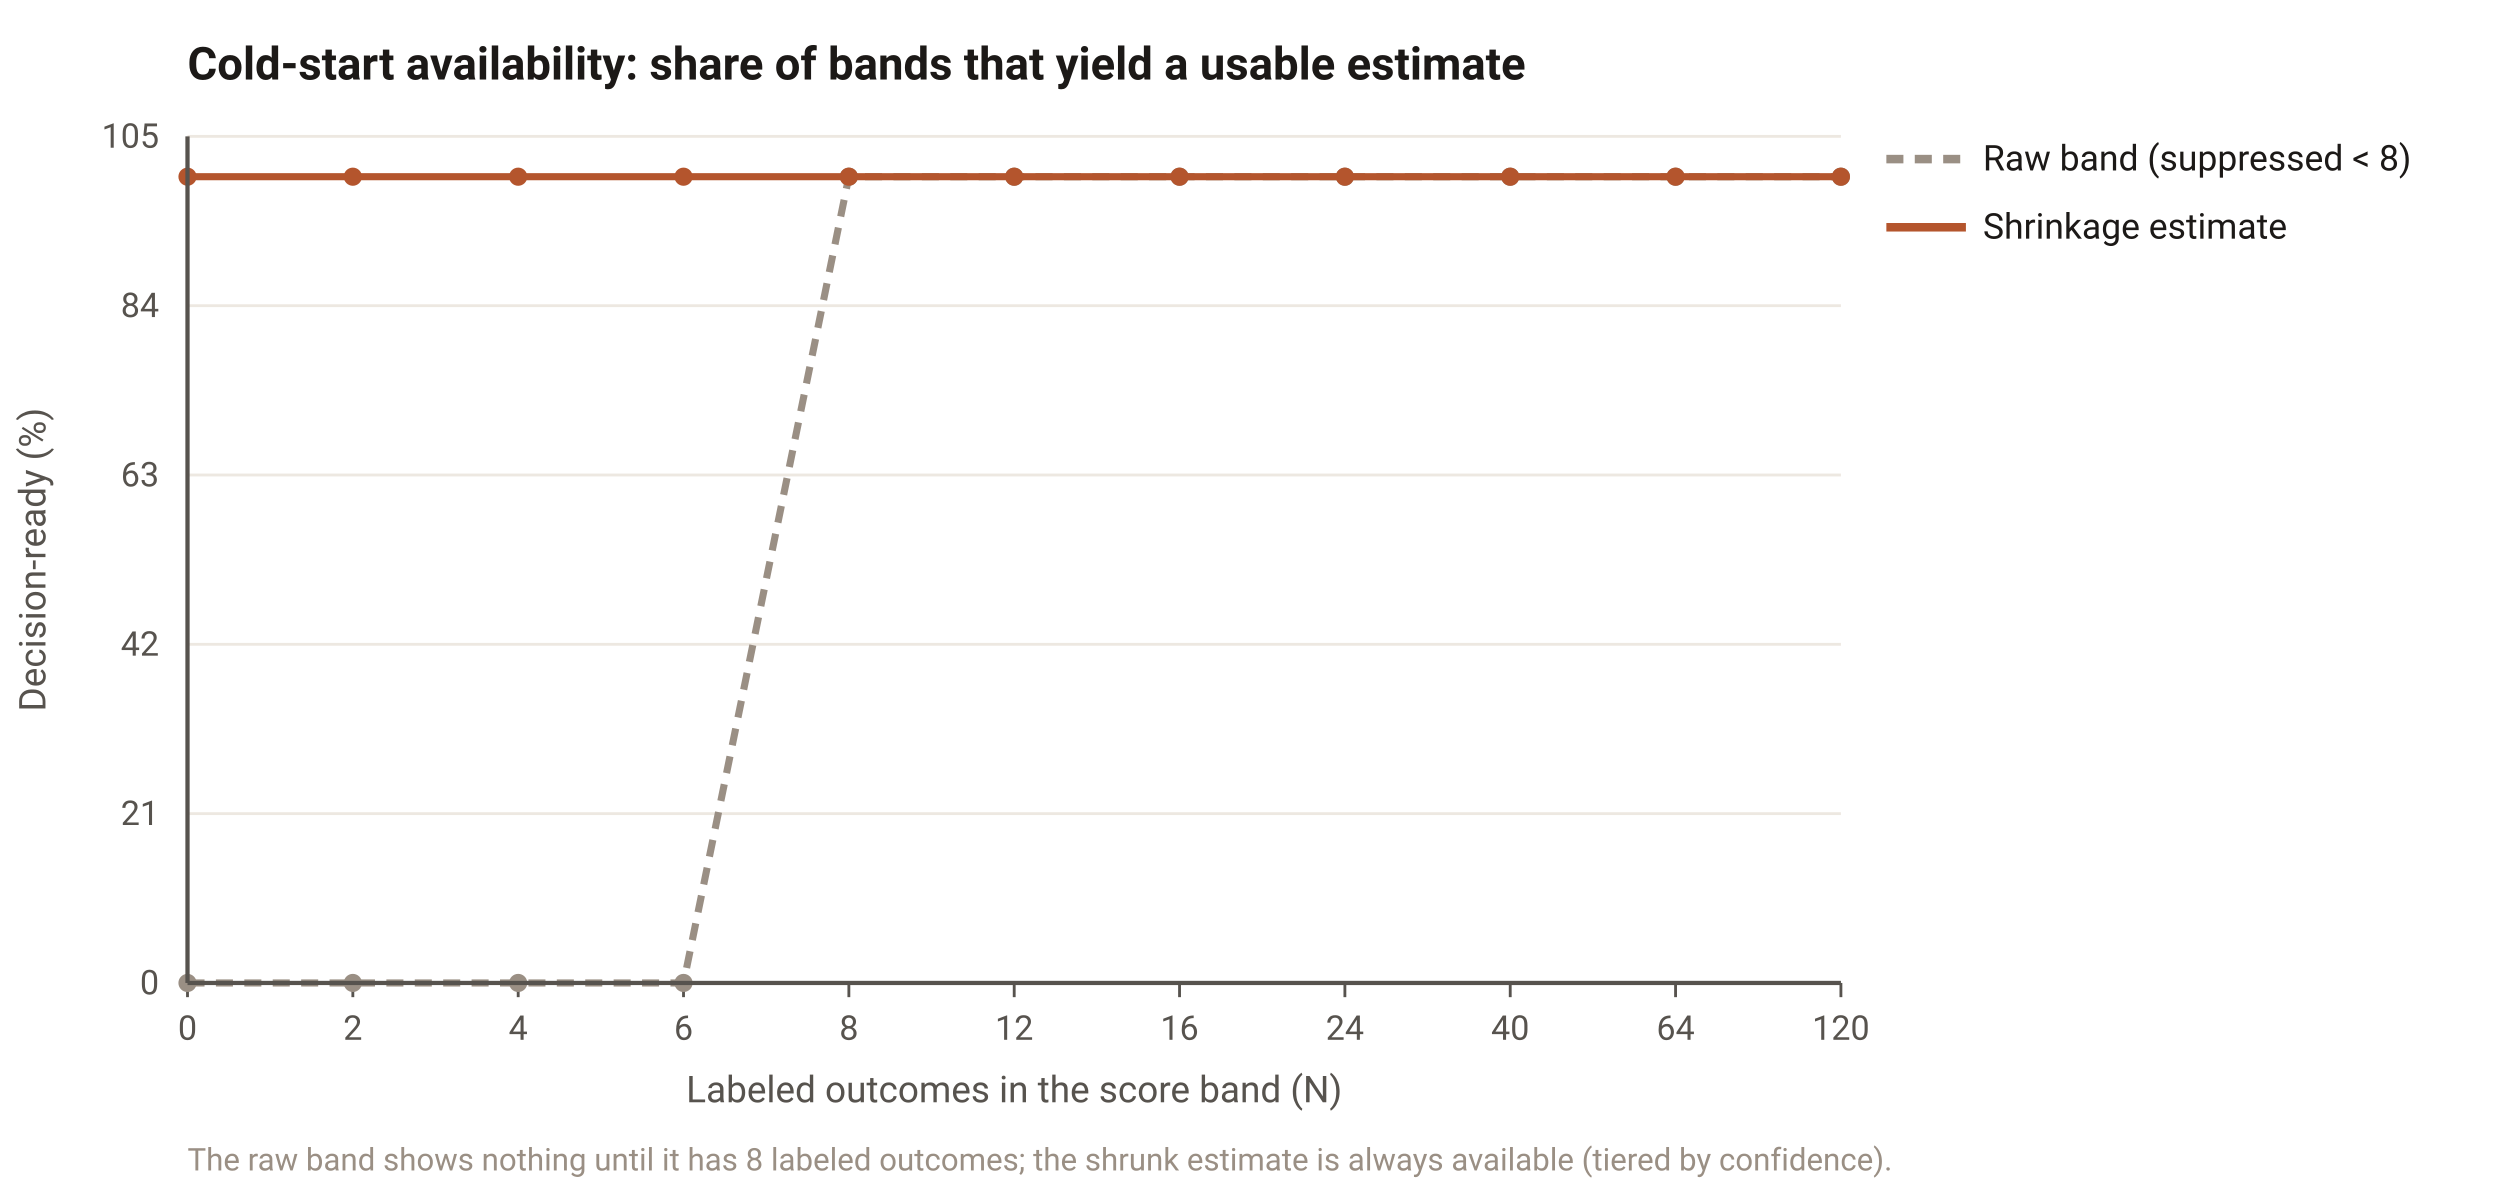
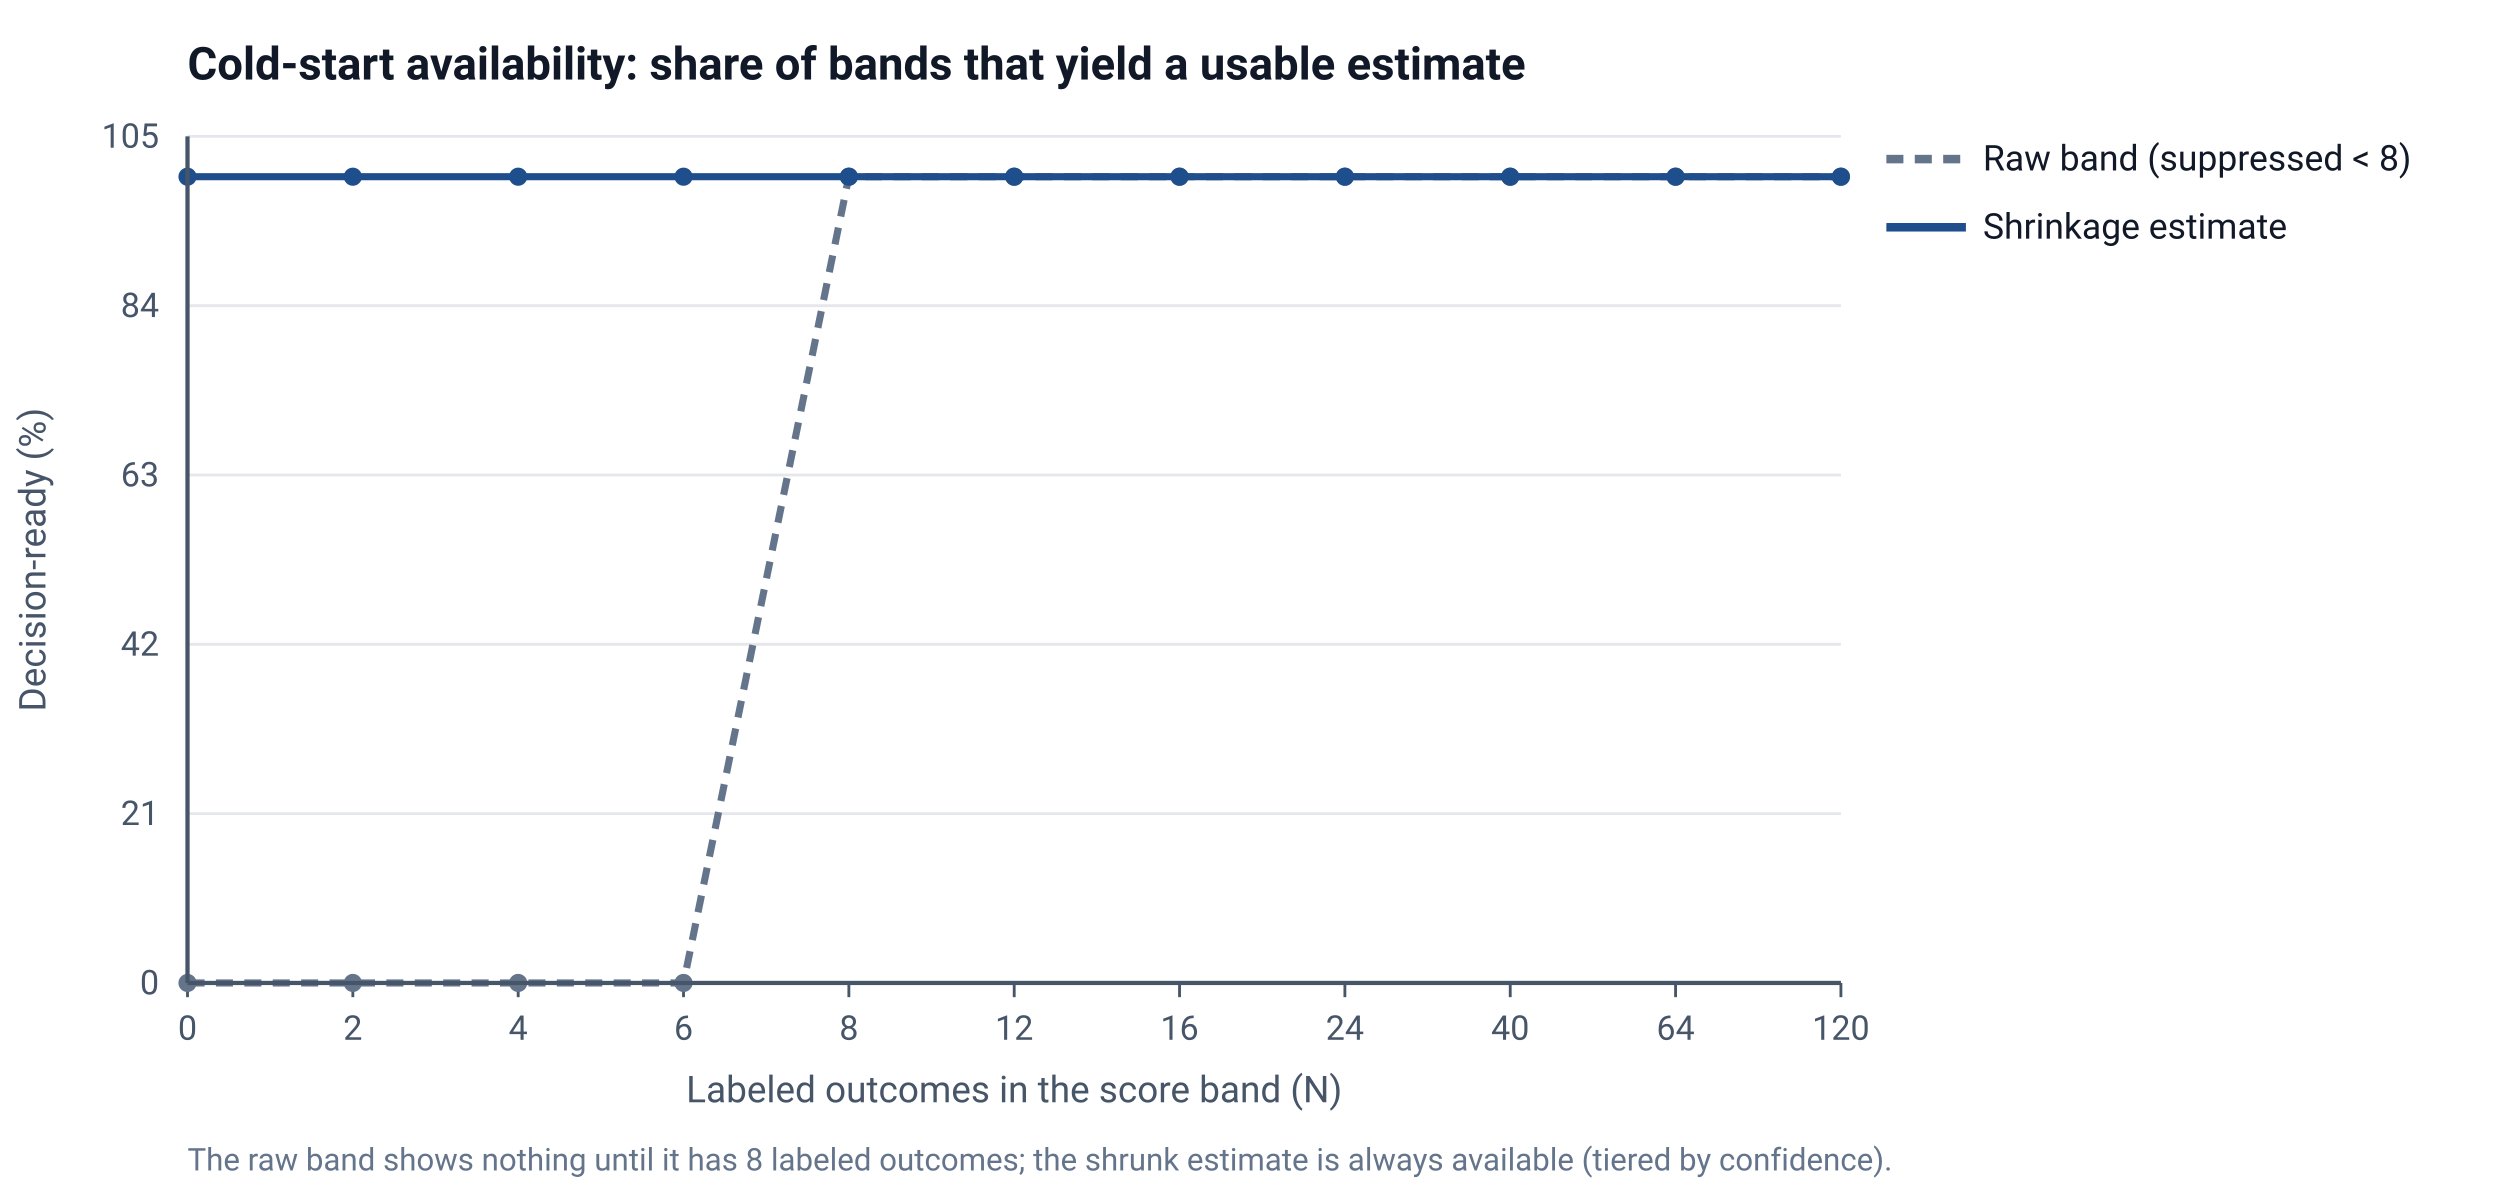
<svg xmlns="http://www.w3.org/2000/svg" viewBox="0 0 880 420" width="880" height="420" font-family="system-ui,-apple-system,Segoe UI,Roboto,sans-serif" style="background:#FFFFFF">
-   <line x1="66" y1="346" x2="648" y2="346" stroke="#EDE8E1" stroke-width="1" />
-   <text x="56" y="350" text-anchor="end" font-size="12" fill="#57534E">0</text>
-   <line x1="66" y1="286.4" x2="648" y2="286.4" stroke="#EDE8E1" stroke-width="1" />
-   <text x="56" y="290.4" text-anchor="end" font-size="12" fill="#57534E">21</text>
-   <line x1="66" y1="226.8" x2="648" y2="226.8" stroke="#EDE8E1" stroke-width="1" />
-   <text x="56" y="230.8" text-anchor="end" font-size="12" fill="#57534E">42</text>
-   <line x1="66" y1="167.2" x2="648" y2="167.2" stroke="#EDE8E1" stroke-width="1" />
-   <text x="56" y="171.2" text-anchor="end" font-size="12" fill="#57534E">63</text>
-   <line x1="66" y1="107.6" x2="648" y2="107.6" stroke="#EDE8E1" stroke-width="1" />
-   <text x="56" y="111.6" text-anchor="end" font-size="12" fill="#57534E">84</text>
-   <line x1="66" y1="48" x2="648" y2="48" stroke="#EDE8E1" stroke-width="1" />
-   <text x="56" y="52" text-anchor="end" font-size="12" fill="#57534E">105</text>
-   <line x1="66" y1="346" x2="66" y2="351" stroke="#57534E" stroke-width="1" />
-   <text x="66" y="366" text-anchor="middle" font-size="12" fill="#57534E">0</text>
-   <line x1="124.2" y1="346" x2="124.2" y2="351" stroke="#57534E" stroke-width="1" />
-   <text x="124.2" y="366" text-anchor="middle" font-size="12" fill="#57534E">2</text>
-   <line x1="182.4" y1="346" x2="182.4" y2="351" stroke="#57534E" stroke-width="1" />
-   <text x="182.4" y="366" text-anchor="middle" font-size="12" fill="#57534E">4</text>
-   <line x1="240.6" y1="346" x2="240.6" y2="351" stroke="#57534E" stroke-width="1" />
-   <text x="240.6" y="366" text-anchor="middle" font-size="12" fill="#57534E">6</text>
-   <line x1="298.8" y1="346" x2="298.8" y2="351" stroke="#57534E" stroke-width="1" />
-   <text x="298.8" y="366" text-anchor="middle" font-size="12" fill="#57534E">8</text>
-   <line x1="357" y1="346" x2="357" y2="351" stroke="#57534E" stroke-width="1" />
-   <text x="357" y="366" text-anchor="middle" font-size="12" fill="#57534E">12</text>
-   <line x1="415.2" y1="346" x2="415.2" y2="351" stroke="#57534E" stroke-width="1" />
-   <text x="415.2" y="366" text-anchor="middle" font-size="12" fill="#57534E">16</text>
-   <line x1="473.4" y1="346" x2="473.4" y2="351" stroke="#57534E" stroke-width="1" />
-   <text x="473.4" y="366" text-anchor="middle" font-size="12" fill="#57534E">24</text>
-   <line x1="531.6" y1="346" x2="531.6" y2="351" stroke="#57534E" stroke-width="1" />
-   <text x="531.6" y="366" text-anchor="middle" font-size="12" fill="#57534E">40</text>
-   <line x1="589.8" y1="346" x2="589.8" y2="351" stroke="#57534E" stroke-width="1" />
-   <text x="589.8" y="366" text-anchor="middle" font-size="12" fill="#57534E">64</text>
-   <line x1="648" y1="346" x2="648" y2="351" stroke="#57534E" stroke-width="1" />
-   <text x="648" y="366" text-anchor="middle" font-size="12" fill="#57534E">120</text>
-   <path d="M66.0,346.0 L124.2,346.0 L182.4,346.0 L240.6,346.0 L298.8,62.2 L357.0,62.2 L415.2,62.2 L473.4,62.2 L531.6,62.2 L589.8,62.2 L648.0,62.2" fill="none" stroke="#9A8F84" stroke-width="2.5" stroke-dasharray="6 4" />
-   <circle cx="66.0" cy="346.0" r="3.2" fill="#9A8F84" />
-   <circle cx="124.2" cy="346.0" r="3.2" fill="#9A8F84" />
-   <circle cx="182.4" cy="346.0" r="3.2" fill="#9A8F84" />
-   <circle cx="240.6" cy="346.0" r="3.2" fill="#9A8F84" />
-   <circle cx="298.8" cy="62.2" r="3.2" fill="#9A8F84" />
-   <circle cx="357.0" cy="62.2" r="3.2" fill="#9A8F84" />
-   <circle cx="415.2" cy="62.2" r="3.2" fill="#9A8F84" />
-   <circle cx="473.4" cy="62.2" r="3.2" fill="#9A8F84" />
-   <circle cx="531.6" cy="62.2" r="3.2" fill="#9A8F84" />
-   <circle cx="589.8" cy="62.2" r="3.2" fill="#9A8F84" />
-   <circle cx="648.0" cy="62.2" r="3.2" fill="#9A8F84" />
-   <path d="M66.0,62.2 L124.2,62.2 L182.4,62.2 L240.6,62.2 L298.8,62.2 L357.0,62.2 L415.2,62.2 L473.4,62.2 L531.6,62.2 L589.8,62.2 L648.0,62.2" fill="none" stroke="#B4552D" stroke-width="2.5" />
-   <circle cx="66.0" cy="62.2" r="3.2" fill="#B4552D" />
-   <circle cx="124.2" cy="62.2" r="3.2" fill="#B4552D" />
-   <circle cx="182.4" cy="62.2" r="3.2" fill="#B4552D" />
-   <circle cx="240.6" cy="62.2" r="3.2" fill="#B4552D" />
-   <circle cx="298.8" cy="62.2" r="3.2" fill="#B4552D" />
-   <circle cx="357.0" cy="62.2" r="3.2" fill="#B4552D" />
-   <circle cx="415.2" cy="62.2" r="3.2" fill="#B4552D" />
-   <circle cx="473.4" cy="62.2" r="3.2" fill="#B4552D" />
-   <circle cx="531.6" cy="62.2" r="3.2" fill="#B4552D" />
-   <circle cx="589.8" cy="62.2" r="3.2" fill="#B4552D" />
-   <circle cx="648.0" cy="62.2" r="3.2" fill="#B4552D" />
-   <line x1="664" y1="56" x2="692" y2="56" stroke="#9A8F84" stroke-width="3" stroke-dasharray="6 4" />
-   <text x="698" y="60" font-size="12.5" fill="#1C1917">Raw band (suppressed &lt; 8)</text>
-   <line x1="664" y1="80" x2="692" y2="80" stroke="#B4552D" stroke-width="3" />
-   <text x="698" y="84" font-size="12.5" fill="#1C1917">Shrinkage estimate</text>
-   <line x1="66" y1="346" x2="648" y2="346" stroke="#57534E" stroke-width="1.5" />
-   <line x1="66" y1="48" x2="66" y2="346" stroke="#57534E" stroke-width="1.5" />
-   <text x="66" y="28" font-size="16" font-weight="700" fill="#1C1917">Cold-start availability: share of bands that yield a usable estimate</text>
-   <text x="357" y="388" text-anchor="middle" font-size="13" fill="#57534E">Labeled outcomes in the score band (N)</text>
-   <text transform="translate(16,197) rotate(-90)" text-anchor="middle" font-size="13" fill="#57534E">Decision-ready (%)</text>
-   <text x="66" y="412" font-size="11" fill="#9A8F84">The raw band shows nothing until it has 8 labeled outcomes; the shrunk estimate is always available (tiered by confidence).</text>
+   <line x1="66" y1="346" x2="648" y2="346" stroke="#E5E7EB" stroke-width="1" />
+   <text x="56" y="350" text-anchor="end" font-size="12" fill="#475569">0</text>
+   <line x1="66" y1="286.4" x2="648" y2="286.4" stroke="#E5E7EB" stroke-width="1" />
+   <text x="56" y="290.4" text-anchor="end" font-size="12" fill="#475569">21</text>
+   <line x1="66" y1="226.8" x2="648" y2="226.8" stroke="#E5E7EB" stroke-width="1" />
+   <text x="56" y="230.8" text-anchor="end" font-size="12" fill="#475569">42</text>
+   <line x1="66" y1="167.2" x2="648" y2="167.2" stroke="#E5E7EB" stroke-width="1" />
+   <text x="56" y="171.2" text-anchor="end" font-size="12" fill="#475569">63</text>
+   <line x1="66" y1="107.6" x2="648" y2="107.6" stroke="#E5E7EB" stroke-width="1" />
+   <text x="56" y="111.6" text-anchor="end" font-size="12" fill="#475569">84</text>
+   <line x1="66" y1="48" x2="648" y2="48" stroke="#E5E7EB" stroke-width="1" />
+   <text x="56" y="52" text-anchor="end" font-size="12" fill="#475569">105</text>
+   <line x1="66" y1="346" x2="66" y2="351" stroke="#475569" stroke-width="1" />
+   <text x="66" y="366" text-anchor="middle" font-size="12" fill="#475569">0</text>
+   <line x1="124.2" y1="346" x2="124.2" y2="351" stroke="#475569" stroke-width="1" />
+   <text x="124.2" y="366" text-anchor="middle" font-size="12" fill="#475569">2</text>
+   <line x1="182.4" y1="346" x2="182.4" y2="351" stroke="#475569" stroke-width="1" />
+   <text x="182.4" y="366" text-anchor="middle" font-size="12" fill="#475569">4</text>
+   <line x1="240.6" y1="346" x2="240.6" y2="351" stroke="#475569" stroke-width="1" />
+   <text x="240.6" y="366" text-anchor="middle" font-size="12" fill="#475569">6</text>
+   <line x1="298.8" y1="346" x2="298.8" y2="351" stroke="#475569" stroke-width="1" />
+   <text x="298.8" y="366" text-anchor="middle" font-size="12" fill="#475569">8</text>
+   <line x1="357" y1="346" x2="357" y2="351" stroke="#475569" stroke-width="1" />
+   <text x="357" y="366" text-anchor="middle" font-size="12" fill="#475569">12</text>
+   <line x1="415.2" y1="346" x2="415.2" y2="351" stroke="#475569" stroke-width="1" />
+   <text x="415.2" y="366" text-anchor="middle" font-size="12" fill="#475569">16</text>
+   <line x1="473.4" y1="346" x2="473.4" y2="351" stroke="#475569" stroke-width="1" />
+   <text x="473.4" y="366" text-anchor="middle" font-size="12" fill="#475569">24</text>
+   <line x1="531.6" y1="346" x2="531.6" y2="351" stroke="#475569" stroke-width="1" />
+   <text x="531.6" y="366" text-anchor="middle" font-size="12" fill="#475569">40</text>
+   <line x1="589.8" y1="346" x2="589.8" y2="351" stroke="#475569" stroke-width="1" />
+   <text x="589.8" y="366" text-anchor="middle" font-size="12" fill="#475569">64</text>
+   <line x1="648" y1="346" x2="648" y2="351" stroke="#475569" stroke-width="1" />
+   <text x="648" y="366" text-anchor="middle" font-size="12" fill="#475569">120</text>
+   <path d="M66.0,346.0 L124.2,346.0 L182.4,346.0 L240.6,346.0 L298.8,62.2 L357.0,62.2 L415.2,62.2 L473.4,62.2 L531.6,62.2 L589.8,62.2 L648.0,62.2" fill="none" stroke="#64748B" stroke-width="2.5" stroke-dasharray="6 4" />
+   <circle cx="66.0" cy="346.0" r="3.2" fill="#64748B" />
+   <circle cx="124.2" cy="346.0" r="3.2" fill="#64748B" />
+   <circle cx="182.4" cy="346.0" r="3.2" fill="#64748B" />
+   <circle cx="240.6" cy="346.0" r="3.2" fill="#64748B" />
+   <circle cx="298.8" cy="62.2" r="3.2" fill="#64748B" />
+   <circle cx="357.0" cy="62.2" r="3.2" fill="#64748B" />
+   <circle cx="415.2" cy="62.2" r="3.2" fill="#64748B" />
+   <circle cx="473.4" cy="62.2" r="3.2" fill="#64748B" />
+   <circle cx="531.6" cy="62.2" r="3.2" fill="#64748B" />
+   <circle cx="589.8" cy="62.2" r="3.2" fill="#64748B" />
+   <circle cx="648.0" cy="62.2" r="3.2" fill="#64748B" />
+   <path d="M66.0,62.2 L124.2,62.2 L182.4,62.2 L240.6,62.2 L298.8,62.2 L357.0,62.2 L415.2,62.2 L473.4,62.2 L531.6,62.2 L589.8,62.2 L648.0,62.2" fill="none" stroke="#1F4E8C" stroke-width="2.5" />
+   <circle cx="66.0" cy="62.2" r="3.2" fill="#1F4E8C" />
+   <circle cx="124.2" cy="62.2" r="3.2" fill="#1F4E8C" />
+   <circle cx="182.4" cy="62.2" r="3.2" fill="#1F4E8C" />
+   <circle cx="240.6" cy="62.2" r="3.2" fill="#1F4E8C" />
+   <circle cx="298.8" cy="62.2" r="3.2" fill="#1F4E8C" />
+   <circle cx="357.0" cy="62.2" r="3.2" fill="#1F4E8C" />
+   <circle cx="415.2" cy="62.2" r="3.2" fill="#1F4E8C" />
+   <circle cx="473.4" cy="62.2" r="3.2" fill="#1F4E8C" />
+   <circle cx="531.6" cy="62.2" r="3.2" fill="#1F4E8C" />
+   <circle cx="589.8" cy="62.2" r="3.2" fill="#1F4E8C" />
+   <circle cx="648.0" cy="62.2" r="3.2" fill="#1F4E8C" />
+   <line x1="664" y1="56" x2="692" y2="56" stroke="#64748B" stroke-width="3" stroke-dasharray="6 4" />
+   <text x="698" y="60" font-size="12.5" fill="#111827">Raw band (suppressed &lt; 8)</text>
+   <line x1="664" y1="80" x2="692" y2="80" stroke="#1F4E8C" stroke-width="3" />
+   <text x="698" y="84" font-size="12.5" fill="#111827">Shrinkage estimate</text>
+   <line x1="66" y1="346" x2="648" y2="346" stroke="#475569" stroke-width="1.5" />
+   <line x1="66" y1="48" x2="66" y2="346" stroke="#475569" stroke-width="1.5" />
+   <text x="66" y="28" font-size="16" font-weight="700" fill="#111827">Cold-start availability: share of bands that yield a usable estimate</text>
+   <text x="357" y="388" text-anchor="middle" font-size="13" fill="#475569">Labeled outcomes in the score band (N)</text>
+   <text transform="translate(16,197) rotate(-90)" text-anchor="middle" font-size="13" fill="#475569">Decision-ready (%)</text>
+   <text x="66" y="412" font-size="11" fill="#64748B">The raw band shows nothing until it has 8 labeled outcomes; the shrunk estimate is always available (tiered by confidence).</text>
</svg>
